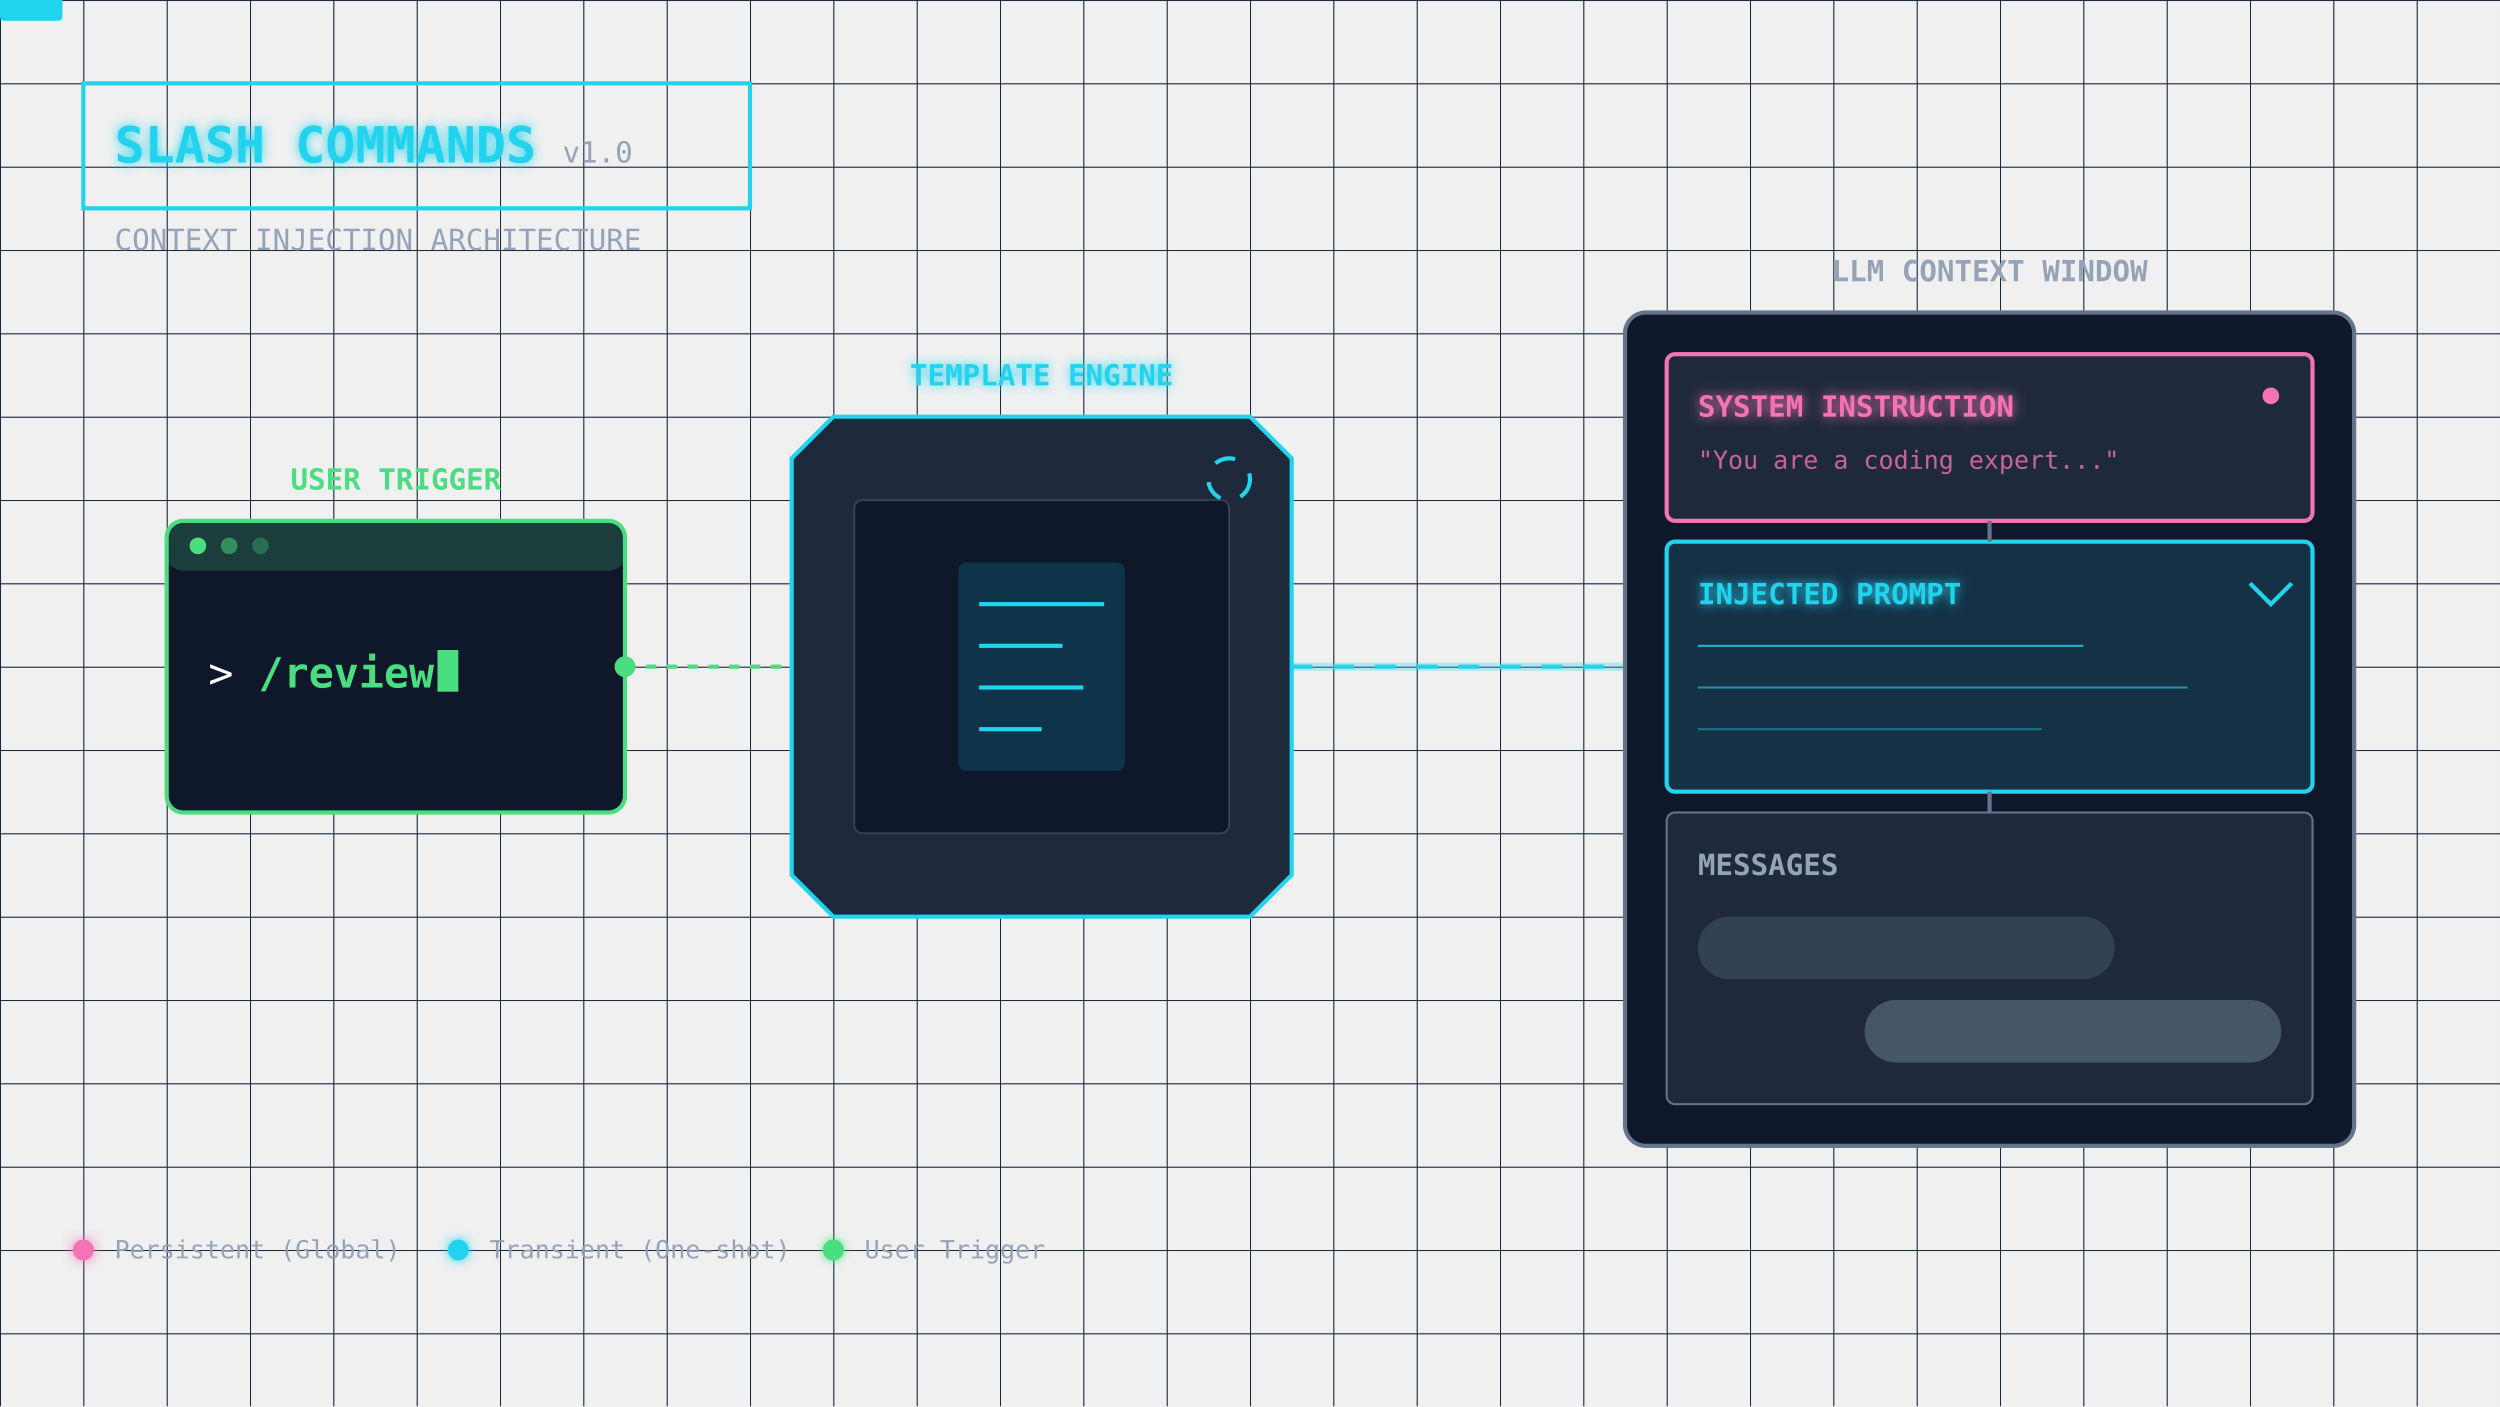
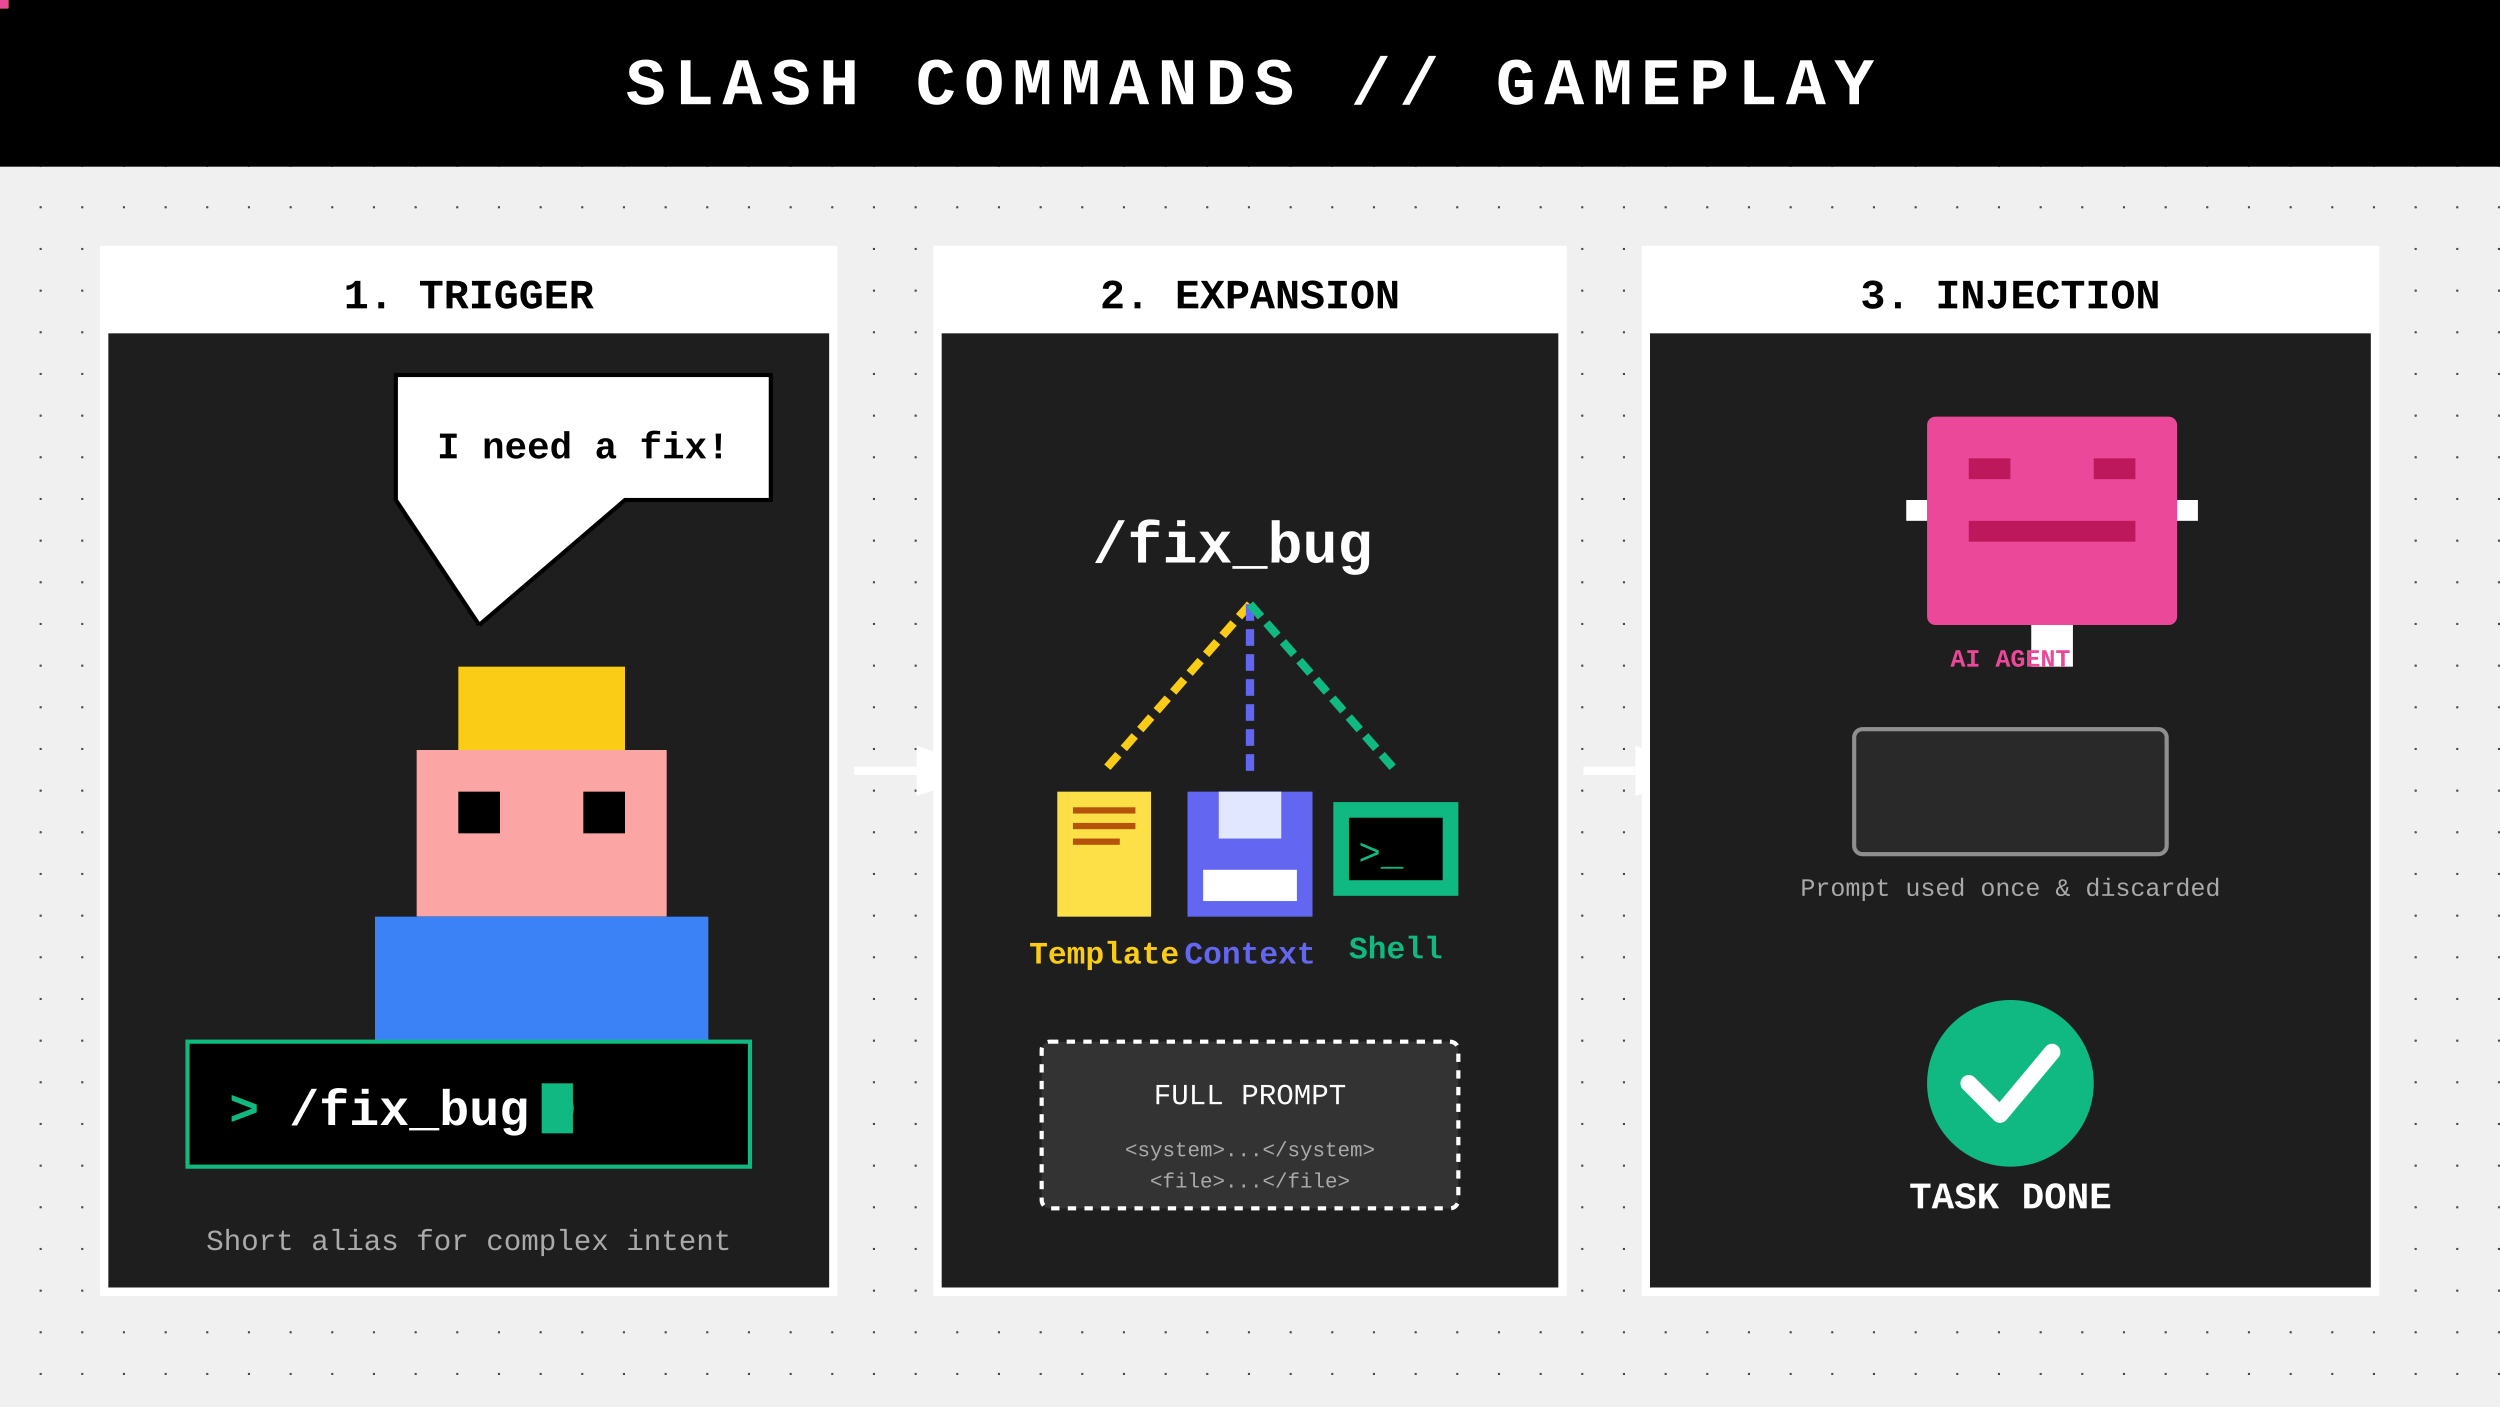
- <svg xmlns="http://www.w3.org/2000/svg" viewBox="0 0 1200 675" font-family="'JetBrains Mono', Consolas, monospace" style="background-color: #0f172a;">
+ <svg xmlns="http://www.w3.org/2000/svg" viewBox="0 0 1200 675" font-family="'Courier New', Courier, monospace" style="background-color: #2d2d2d;">
  <defs>
-     <pattern id="grid" width="40" height="40" patternUnits="userSpaceOnUse">
-       <path d="M 40 0 L 0 0 0 40" fill="none" stroke="#1e293b" stroke-width="1" />
+     <pattern id="pixel-grid" width="20" height="20" patternUnits="userSpaceOnUse">
+       <rect x="19" y="19" width="1" height="1" fill="#444" />
    </pattern>
-     <filter id="glow-cyan" x="-50%" y="-50%" width="200%" height="200%">
-       <feGaussianBlur stdDeviation="2.5" result="coloredBlur" />
-       <feMerge>
-         <feMergeNode in="coloredBlur" />
-         <feMergeNode in="SourceGraphic" />
-       </feMerge>
-     </filter>
-     <filter id="glow-pink" x="-50%" y="-50%" width="200%" height="200%">
-       <feGaussianBlur stdDeviation="3" result="coloredBlur" />
-       <feMerge>
-         <feMergeNode in="coloredBlur" />
-         <feMergeNode in="SourceGraphic" />
-       </feMerge>
-     </filter>
-     <filter id="glow-green" x="-50%" y="-50%" width="200%" height="200%">
-       <feGaussianBlur stdDeviation="2" result="coloredBlur" />
-       <feMerge>
-         <feMergeNode in="coloredBlur" />
-         <feMergeNode in="SourceGraphic" />
-       </feMerge>
-     </filter>
-     <marker id="arrow-cyan" markerWidth="10" markerHeight="10" refX="9" refY="3" orient="auto" markerUnits="strokeWidth">
-       <path d="M0,0 L0,6 L9,3 z" fill="#22d3ee" />
-     </marker>
-     <marker id="arrow-green" markerWidth="10" markerHeight="10" refX="9" refY="3" orient="auto" markerUnits="strokeWidth">
-       <path d="M0,0 L0,6 L9,3 z" fill="#4ade80" />
+     <g id="avatar">
+       <rect x="10" y="0" width="20" height="10" fill="#facc15" />
+       <rect x="5" y="10" width="30" height="20" fill="#fca5a5" />
+       <rect x="10" y="15" width="5" height="5" fill="#000" />
+       <rect x="25" y="15" width="5" height="5" fill="#000" />
+       <rect x="0" y="30" width="40" height="30" fill="#3b82f6" />
+     </g>
+     <g id="floppy">
+       <rect x="0" y="0" width="40" height="40" fill="#6366f1" />
+       <rect x="10" y="0" width="20" height="15" fill="#e0e7ff" />
+       <rect x="5" y="25" width="30" height="10" fill="#fff" />
+     </g>
+     <g id="scroll">
+       <rect x="5" y="0" width="30" height="40" fill="#fde047" />
+       <rect x="10" y="5" width="20" height="2" fill="#b45309" />
+       <rect x="10" y="10" width="20" height="2" fill="#b45309" />
+       <rect x="10" y="15" width="15" height="2" fill="#b45309" />
+     </g>
+     <g id="terminal-icon">
+       <rect x="0" y="0" width="40" height="30" fill="#10b981" />
+       <rect x="5" y="5" width="30" height="20" fill="#000" />
+       <text x="8" y="20" fill="#10b981" font-size="12">&gt;_</text>
+     </g>
+     <g id="brain">
+       <rect x="10" y="0" width="60" height="50" fill="#ec4899" rx="2" />
+       <path d="M 20 10 h 10 v 5 h -10 z" fill="#be185d" />
+       <path d="M 50 10 h 10 v 5 h -10 z" fill="#be185d" />
+       <path d="M 20 25 h 40 v 5 h -40 z" fill="#be185d" />
+       <rect x="5" y="20" width="5" height="5" fill="#fff">
+         <animate attributeName="opacity" values="0.2;1;0.2" dur="1s" repeatCount="indefinite" />
+       </rect>
+       <rect x="70" y="20" width="5" height="5" fill="#fff">
+         <animate attributeName="opacity" values="0.2;1;0.2" dur="1s" begin="0.2s" repeatCount="indefinite" />
+       </rect>
+       <rect x="35" y="50" width="10" height="10" fill="#fff">
+         <animate attributeName="opacity" values="0.2;1;0.2" dur="1s" begin="0.4s" repeatCount="indefinite" />
+       </rect>
+     </g>
+     <marker id="arrow" markerWidth="10" markerHeight="10" refX="0" refY="3" orient="auto" markerUnits="strokeWidth">
+       <path d="M0,0 L0,6 L9,3 z" fill="#fff" />
    </marker>
  </defs>
-   <rect width="100%" height="100%" fill="url(#grid)" />
-   <g transform="translate(40, 40)">
-     <rect x="0" y="0" width="320" height="60" fill="none" stroke="#22d3ee" stroke-width="2" />
-     <text x="15" y="38" fill="#22d3ee" font-size="24" font-weight="bold" filter="url(#glow-cyan)">SLASH COMMANDS</text>
-     <text x="230" y="38" fill="#94a3b8" font-size="14">v1.0</text>
-     <text x="15" y="80" fill="#94a3b8" font-size="14">CONTEXT INJECTION ARCHITECTURE</text>
+   <rect width="100%" height="100%" fill="url(#pixel-grid)" />
+   <rect x="0" y="0" width="1200" height="80" fill="#000" />
+   <text x="600" y="50" text-anchor="middle" fill="#fff" font-size="32" font-weight="bold" letter-spacing="4">SLASH COMMANDS // GAMEPLAY</text>
+   <g transform="translate(50, 120)">
+     <rect x="0" y="0" width="350" height="500" fill="#1e1e1e" stroke="#fff" stroke-width="4" />
+     <rect x="0" y="0" width="350" height="40" fill="#fff" />
+     <text x="175" y="28" text-anchor="middle" fill="#000" font-weight="bold" font-size="20">1. TRIGGER</text>
+     <g transform="translate(130, 200) scale(4)">
+       <use href="#avatar" />
+     </g>
+     <path d="M 180 180 L 250 120 L 320 120 L 320 60 L 140 60 L 140 120 L 180 180" fill="#fff" stroke="#000" stroke-width="2" />
+     <text x="230" y="100" text-anchor="middle" font-size="18" font-weight="bold">I need a fix!</text>
+     <rect x="40" y="380" width="270" height="60" fill="#000" stroke="#10b981" stroke-width="2" />
+     <text x="60" y="420" fill="#10b981" font-size="24" font-weight="bold">&gt; <tspan fill="#fff">/fix_bug</tspan>
+     </text>
+     <rect x="210" y="400" width="15" height="24" fill="#10b981">
+       <animate attributeName="opacity" values="1;0;1" dur="0.8s" repeatCount="indefinite" />
+     </rect>
+     <circle cx="218" cy="412" r="6" fill="none" stroke="#10b981" stroke-width="3" opacity="0.8">
+       <animate attributeName="r" values="6;18;6" dur="1.6s" repeatCount="indefinite" />
+       <animate attributeName="opacity" values="0.8;0;0.8" dur="1.6s" repeatCount="indefinite" />
+     </circle>
+     <text x="175" y="480" text-anchor="middle" fill="#aaa" font-size="14">Short alias for complex intent</text>
  </g>
-   <g transform="translate(80, 250)">
-     <rect x="0" y="0" width="220" height="140" rx="8" fill="#0f172a" stroke="#4ade80" stroke-width="2" />
-     <rect x="0" y="0" width="220" height="24" rx="8" fill="#4ade80" opacity="0.2" />
-     <circle cx="15" cy="12" r="4" fill="#4ade80" />
-     <circle cx="30" cy="12" r="4" fill="#4ade80" opacity="0.5" />
-     <circle cx="45" cy="12" r="4" fill="#4ade80" opacity="0.3" />
-     <text x="110" y="-15" fill="#4ade80" font-size="14" text-anchor="middle" font-weight="bold">USER TRIGGER</text>
-     <text x="20" y="80" fill="#ffffff" font-size="20" font-family="monospace">
-       &gt; <tspan fill="#4ade80" font-weight="bold">/review</tspan>
+   <path d="M 410 370 L 440 370" stroke="#fff" stroke-width="4" marker-end="url(#arrow)" />
+   <rect x="-4" y="-4" width="8" height="8" fill="#facc15">
+     <animateMotion path="M 410 370 L 440 370" dur="1.2s" repeatCount="indefinite" />
+     <animate attributeName="opacity" values="0;1;0" dur="1.2s" repeatCount="indefinite" />
+   </rect>
+   <g transform="translate(450, 120)">
+     <rect x="0" y="0" width="300" height="500" fill="#1e1e1e" stroke="#fff" stroke-width="4" />
+     <rect x="0" y="0" width="300" height="40" fill="#fff" />
+     <text x="150" y="28" text-anchor="middle" fill="#000" font-weight="bold" font-size="20">2. EXPANSION</text>
+     <text x="150" y="150" text-anchor="middle" fill="#fff" font-size="28" font-weight="bold">/fix_bug
+       <animate attributeName="fill" values="#fff;#facc15;#fff" dur="1.4s" repeatCount="indefinite" />
    </text>
-     <rect x="130" y="62" width="10" height="20" fill="#4ade80">
-       <animate attributeName="opacity" values="1;0;1" dur="1s" repeatCount="indefinite" />
+     <line x1="150" y1="170" x2="80" y2="250" stroke="#facc15" stroke-width="4" stroke-dasharray="8,4">
+       <animate attributeName="stroke-dashoffset" from="100" to="0" dur="1s" repeatCount="indefinite" />
+     </line>
+     <line x1="150" y1="170" x2="150" y2="250" stroke="#6366f1" stroke-width="4" stroke-dasharray="8,4">
+       <animate attributeName="stroke-dashoffset" from="100" to="0" dur="1s" begin="0.2s" repeatCount="indefinite" />
+     </line>
+     <line x1="150" y1="170" x2="220" y2="250" stroke="#10b981" stroke-width="4" stroke-dasharray="8,4">
+       <animate attributeName="stroke-dashoffset" from="100" to="0" dur="1s" begin="0.4s" repeatCount="indefinite" />
+     </line>
+     <g transform="translate(50, 260) scale(1.5)">
+       <use href="#scroll" />
+       <text x="20" y="55" text-anchor="middle" fill="#facc15" font-size="10" font-weight="bold">Template</text>
+     </g>
+     <g transform="translate(120, 260) scale(1.5)">
+       <use href="#floppy" />
+       <text x="20" y="55" text-anchor="middle" fill="#6366f1" font-size="10" font-weight="bold">Context</text>
+     </g>
+     <g transform="translate(190, 265) scale(1.5)">
+       <use href="#terminal-icon" />
+       <text x="20" y="50" text-anchor="middle" fill="#10b981" font-size="10" font-weight="bold">Shell</text>
+     </g>
+     <rect x="50" y="380" width="200" height="80" rx="4" fill="#333" stroke="#fff" stroke-width="2" stroke-dasharray="4,4">
+       <animate attributeName="stroke-dashoffset" values="0;-16" dur="1s" repeatCount="indefinite" />
    </rect>
-     <circle cx="220" cy="70" r="5" fill="#4ade80">
-       <animate attributeName="r" values="5;15;5" dur="2s" repeatCount="indefinite" />
-       <animate attributeName="opacity" values="0.8;0;0.8" dur="2s" repeatCount="indefinite" />
-     </circle>
+     <text x="150" y="410" text-anchor="middle" fill="#fff" font-size="14">FULL PROMPT</text>
+     <text x="150" y="435" text-anchor="middle" fill="#aaa" font-size="10">&lt;system&gt;...&lt;/system&gt;</text>
+     <text x="150" y="450" text-anchor="middle" fill="#aaa" font-size="10">&lt;file&gt;...&lt;/file&gt;</text>
  </g>
-   <path d="M 300 320 L 380 320" stroke="#4ade80" stroke-width="2" stroke-dasharray="5,5" />
-   <circle r="3" fill="#4ade80">
-     <animateMotion path="M 300 320 L 380 320" dur="1.5s" repeatCount="indefinite" />
-   </circle>
-   <g transform="translate(380, 200)">
-     <path d="M 0 20 L 20 0 L 220 0 L 240 20 L 240 220 L 220 240 L 20 240 L 0 220 Z" fill="#1e293b" stroke="#22d3ee" stroke-width="2" />
-     <text x="120" y="-15" fill="#22d3ee" font-size="14" text-anchor="middle" font-weight="bold" filter="url(#glow-cyan)">TEMPLATE ENGINE</text>
-     <rect x="30" y="40" width="180" height="160" fill="#0f172a" stroke="#334155" rx="4" />
-     <g transform="translate(120, 120)">
-       <rect x="-40" y="-50" width="80" height="100" rx="4" fill="#0e7490" opacity="0.3" />
-       <line x1="-30" y1="-30" x2="30" y2="-30" stroke="#22d3ee" stroke-width="2">
-         <animate attributeName="x2" values="-30;30;30" dur="2s" repeatCount="indefinite" />
-         <animate attributeName="opacity" values="0;1;0" dur="2s" repeatCount="indefinite" />
-       </line>
-       <line x1="-30" y1="-10" x2="10" y2="-10" stroke="#22d3ee" stroke-width="2">
-         <animate attributeName="x2" values="-30;10;10" dur="2s" begin="0.2s" repeatCount="indefinite" />
-         <animate attributeName="opacity" values="0;1;0" dur="2s" begin="0.2s" repeatCount="indefinite" />
-       </line>
-       <line x1="-30" y1="10" x2="20" y2="10" stroke="#22d3ee" stroke-width="2">
-         <animate attributeName="x2" values="-30;20;20" dur="2s" begin="0.4s" repeatCount="indefinite" />
-         <animate attributeName="opacity" values="0;1;0" dur="2s" begin="0.4s" repeatCount="indefinite" />
-       </line>
-       <line x1="-30" y1="30" x2="0" y2="30" stroke="#22d3ee" stroke-width="2">
-         <animate attributeName="x2" values="-30;0;0" dur="2s" begin="0.6s" repeatCount="indefinite" />
-         <animate attributeName="opacity" values="0;1;0" dur="2s" begin="0.6s" repeatCount="indefinite" />
-       </line>
-       <animateTransform attributeName="transform" type="scale" values="1;1.05;1" dur="3s" repeatCount="indefinite" />
+   <path d="M 760 370 L 785 370" stroke="#fff" stroke-width="4" marker-end="url(#arrow)" />
+   <rect x="-4" y="-4" width="8" height="8" fill="#ec4899">
+     <animateMotion path="M 760 370 L 785 370" dur="1.2s" begin="0.3s" repeatCount="indefinite" />
+     <animate attributeName="opacity" values="0;1;0" dur="1.2s" begin="0.3s" repeatCount="indefinite" />
+   </rect>
+   <g transform="translate(790, 120)">
+     <rect x="0" y="0" width="350" height="500" fill="#1e1e1e" stroke="#fff" stroke-width="4" />
+     <rect x="0" y="0" width="350" height="40" fill="#fff" />
+     <text x="175" y="28" text-anchor="middle" fill="#000" font-weight="bold" font-size="20">3. INJECTION</text>
+     <g transform="translate(115, 80) scale(2)">
+       <use href="#brain" />
    </g>
-     <circle cx="210" cy="30" r="10" fill="none" stroke="#22d3ee" stroke-width="2" stroke-dasharray="10, 10">
-       <animateTransform attributeName="transform" type="rotate" from="0 210 30" to="360 210 30" dur="4s" repeatCount="indefinite" />
-     </circle>
-   </g>
-   <g>
-     <path d="M 620 320 L 780 320" stroke="#22d3ee" stroke-width="4" opacity="0.3" />
-     <path d="M 620 320 L 780 320" stroke="#22d3ee" stroke-width="2" stroke-dasharray="10,10" />
-     <rect x="0" y="-10" width="30" height="20" fill="#22d3ee" rx="2">
-       <animateMotion path="M 620 320 L 780 320" dur="2s" repeatCount="indefinite" />
-       <animate attributeName="opacity" values="0;1;0" dur="2s" repeatCount="indefinite" />
+     <text x="175" y="200" text-anchor="middle" fill="#ec4899" font-weight="bold">AI AGENT</text>
+     <rect x="100" y="230" width="150" height="60" rx="4" fill="#333" stroke="#fff" stroke-width="2" opacity="0.5">
+       <animate attributeName="opacity" values="1;0" dur="2s" fill="freeze" repeatCount="indefinite" />
+       <animate attributeName="y" values="230;180" dur="2s" fill="freeze" repeatCount="indefinite" />
    </rect>
-   </g>
-   <g transform="translate(780, 150)">
-     <rect x="0" y="0" width="350" height="400" rx="10" fill="#0f172a" stroke="#64748b" stroke-width="2" />
-     <text x="175" y="-15" fill="#94a3b8" font-size="14" text-anchor="middle" font-weight="bold">LLM CONTEXT WINDOW</text>
-     <g transform="translate(20, 20)">
-       <rect x="0" y="0" width="310" height="80" rx="4" fill="#1e293b" stroke="#f472b6" stroke-width="2" />
-       <text x="15" y="30" fill="#f472b6" font-size="14" font-weight="bold" filter="url(#glow-pink)">SYSTEM INSTRUCTION</text>
-       <text x="15" y="55" fill="#f472b6" font-size="12" opacity="0.8">"You are a coding expert..."</text>
-       <circle cx="290" cy="20" r="4" fill="#f472b6">
-         <animate attributeName="opacity" values="0.4;1;0.4" dur="3s" repeatCount="indefinite" />
-       </circle>
+     <rect x="100" y="230" width="150" height="4" fill="#fff" opacity="0">
+       <animate attributeName="y" values="230;286;230" dur="2s" repeatCount="indefinite" />
+       <animate attributeName="opacity" values="0;0.35;0" dur="2s" repeatCount="indefinite" />
+     </rect>
+     <text x="175" y="310" text-anchor="middle" fill="#aaa" font-size="12">Prompt used once &amp; discarded</text>
+     <g transform="translate(125, 350)">
+       <circle cx="50" cy="50" r="40" fill="#10b981" />
+       <path d="M 30 50 L 45 65 L 70 35" fill="none" stroke="#fff" stroke-width="8" stroke-linecap="round" stroke-linejoin="round">
+         <animate attributeName="stroke-dasharray" values="0,100;60,100" dur="1s" fill="freeze" />
+       </path>
    </g>
-     <g transform="translate(20, 110)">
-       <rect x="0" y="0" width="310" height="120" rx="4" fill="#1e293b" stroke="#334155" stroke-dasharray="5,5" opacity="0.5" />
-       <g>
-         <rect x="0" y="0" width="310" height="120" rx="4" fill="#0e7490" stroke="#22d3ee" stroke-width="2" opacity="0.2">
-           <animate attributeName="opacity" values="0.2;0.4;0.2" dur="4s" repeatCount="indefinite" />
-         </rect>
-         <rect x="0" y="0" width="310" height="120" rx="4" fill="none" stroke="#22d3ee" stroke-width="2" />
-         <text x="15" y="30" fill="#22d3ee" font-size="14" font-weight="bold" filter="url(#glow-cyan)">INJECTED PROMPT</text>
-         <path d="M 280 20 L 290 30 L 300 20" fill="none" stroke="#22d3ee" stroke-width="2" />
-         <line x1="15" y1="50" x2="200" y2="50" stroke="#22d3ee" stroke-width="1" opacity="0.8" />
-         <line x1="15" y1="70" x2="250" y2="70" stroke="#22d3ee" stroke-width="1" opacity="0.6" />
-         <line x1="15" y1="90" x2="180" y2="90" stroke="#22d3ee" stroke-width="1" opacity="0.4" />
-         <animateTransform attributeName="transform" type="translate" from="-50 0" to="0 0" dur="0.5s" fill="freeze" />
-         <animate attributeName="opacity" values="0;1" dur="0.5s" fill="freeze" />
-       </g>
-     </g>
-     <g transform="translate(20, 240)">
-       <rect x="0" y="0" width="310" height="140" rx="4" fill="#1e293b" stroke="#64748b" stroke-width="1" />
-       <text x="15" y="30" fill="#94a3b8" font-size="14" font-weight="bold">MESSAGES</text>
-       <rect x="15" y="50" width="200" height="30" rx="15" fill="#334155" />
-       <rect x="95" y="90" width="200" height="30" rx="15" fill="#475569" />
-     </g>
-     <line x1="175" y1="100" x2="175" y2="110" stroke="#64748b" stroke-width="2" />
-     <line x1="175" y1="230" x2="175" y2="240" stroke="#64748b" stroke-width="2" />
-   </g>
-   <g transform="translate(40, 600)">
-     <g transform="translate(0, 0)">
-       <circle r="5" fill="#f472b6" filter="url(#glow-pink)" />
-       <text x="15" y="4" fill="#94a3b8" font-size="12">Persistent (Global)</text>
-     </g>
-     <g transform="translate(180, 0)">
-       <circle r="5" fill="#22d3ee" filter="url(#glow-cyan)" />
-       <text x="15" y="4" fill="#94a3b8" font-size="12">Transient (One-shot)</text>
-     </g>
-     <g transform="translate(360, 0)">
-       <circle r="5" fill="#4ade80" filter="url(#glow-green)" />
-       <text x="15" y="4" fill="#94a3b8" font-size="12">User Trigger</text>
-     </g>
+     <text x="175" y="460" text-anchor="middle" fill="#fff" font-weight="bold" font-size="18">TASK DONE</text>
  </g>
</svg>
